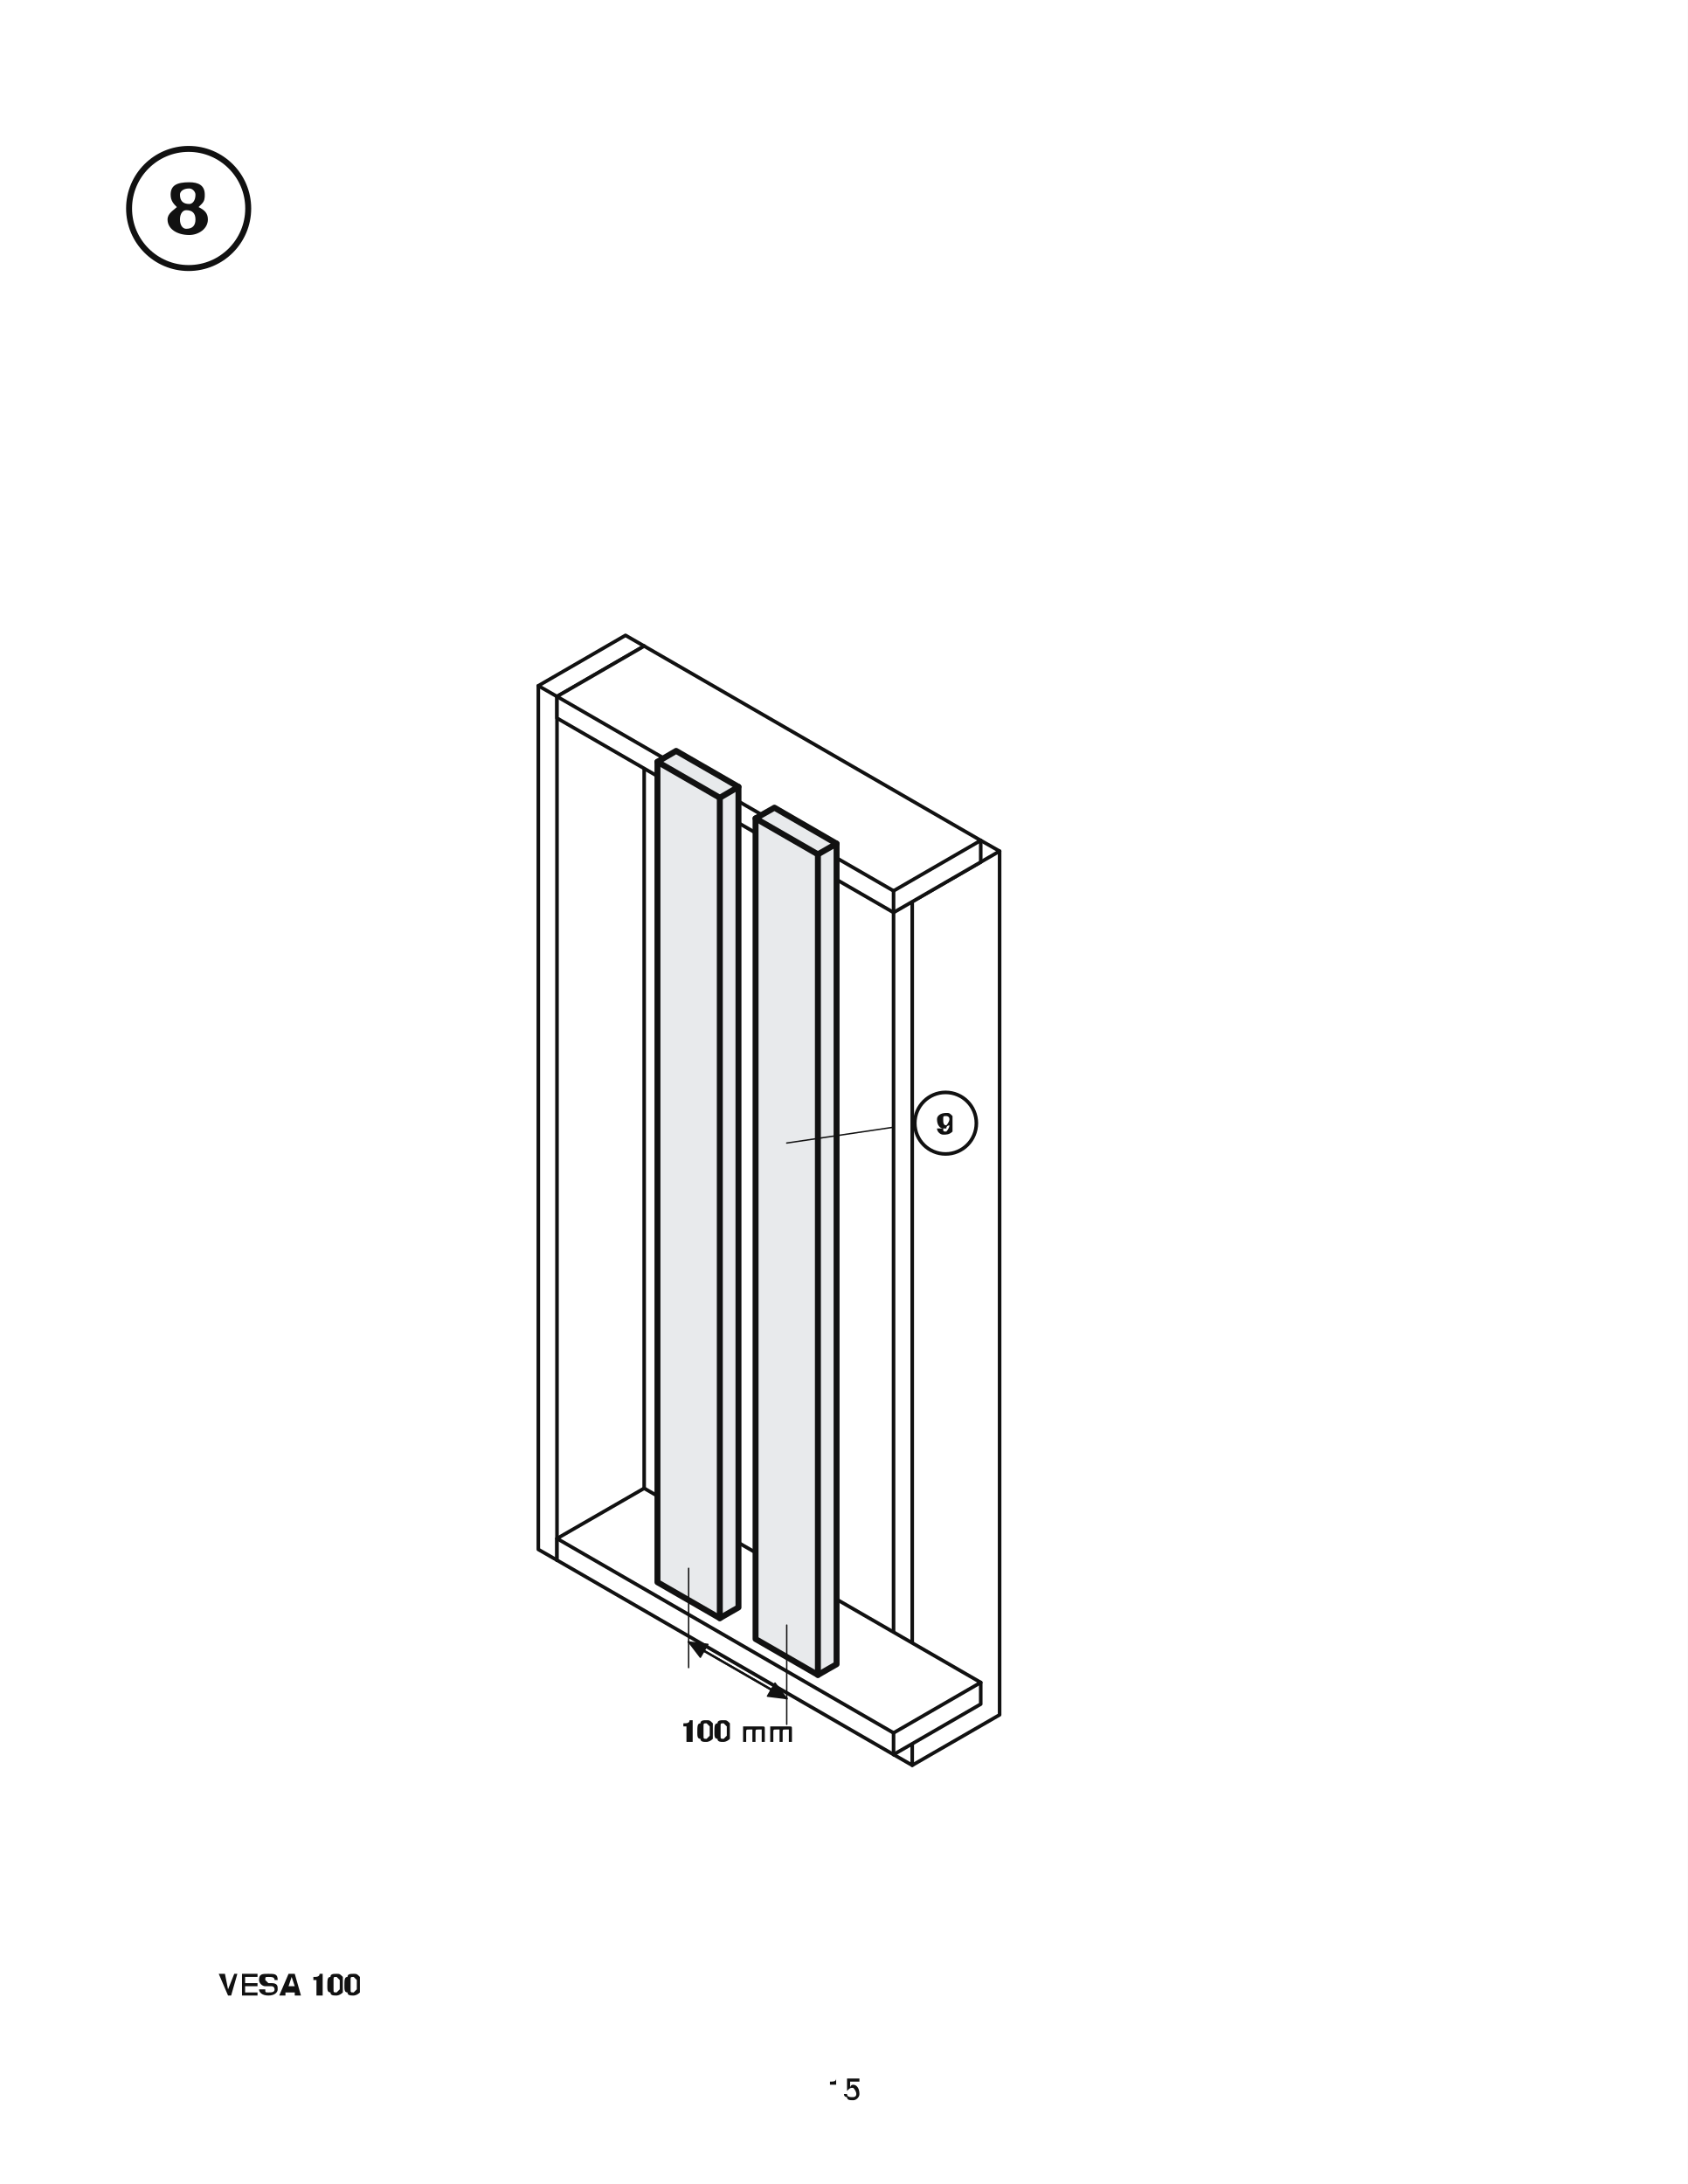
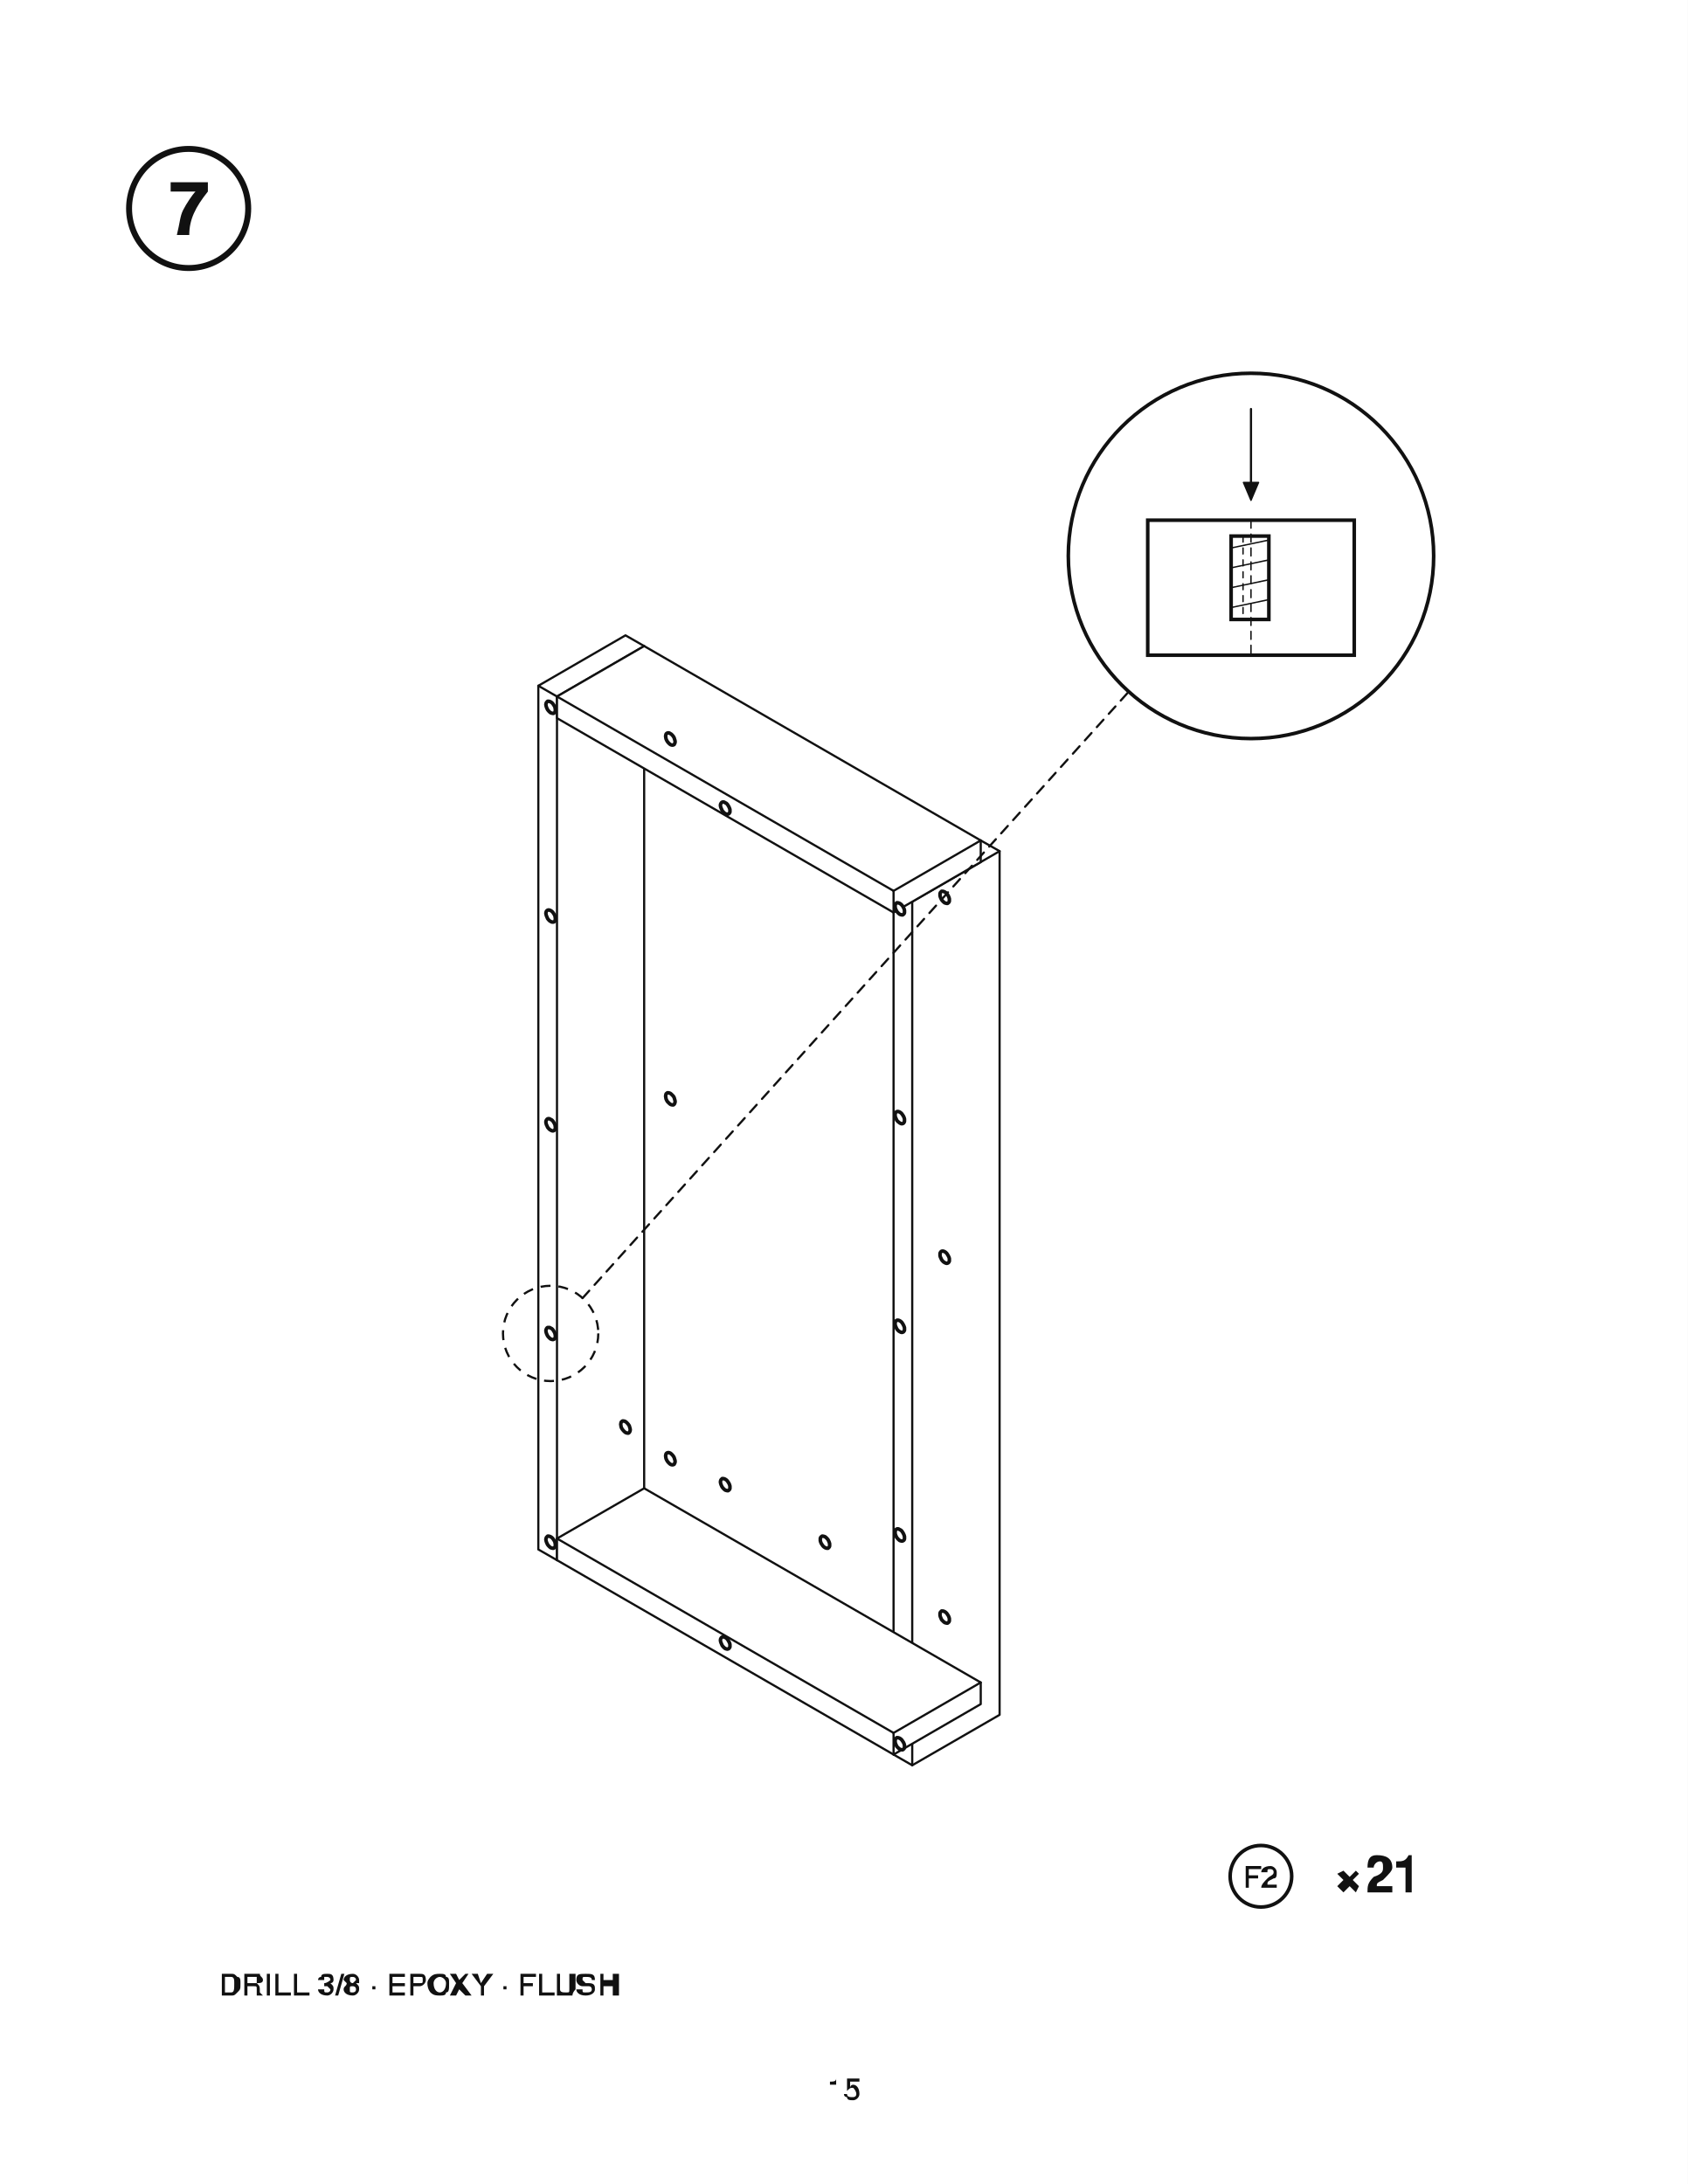
<svg xmlns="http://www.w3.org/2000/svg" width="8.5in" height="11.0in" viewBox="0 0 8.5 11.0">
  <rect width="8.5" height="11.0" fill="#FFFFFF" />
  <circle cx="0.95" cy="1.05" r="0.3" fill="#FFFFFF" stroke="#111111" stroke-width="0.03" />
-   <text x="0.95" y="1.185" font-family="Helvetica,Arial,sans-serif" font-size="0.38" font-weight="bold" text-anchor="middle" fill="#111111">8</text>
-   <path d="M 2.711 3.454 L 3.15 3.2 L 3.244 3.254 L 3.244 7.604 L 2.805 7.858 L 2.711 7.804 Z" fill="#FFFFFF" stroke="#111111" stroke-width="0.018" stroke-linejoin="round" stroke-linecap="round" />
-   <line x1="2.805" y1="3.508" x2="2.711" y2="3.454" stroke="#111111" stroke-width="0.018" stroke-linecap="round" />
-   <line x1="2.805" y1="3.508" x2="2.805" y2="7.858" stroke="#111111" stroke-width="0.018" stroke-linecap="round" />
-   <line x1="2.805" y1="3.508" x2="3.244" y2="3.254" stroke="#111111" stroke-width="0.018" stroke-linecap="round" />
-   <path d="M 4.5 4.487 L 4.939 4.233 L 5.034 4.287 L 5.034 8.637 L 4.594 8.891 L 4.5 8.837 Z" fill="#FFFFFF" stroke="#111111" stroke-width="0.018" stroke-linejoin="round" stroke-linecap="round" />
-   <line x1="4.594" y1="4.541" x2="4.5" y2="4.487" stroke="#111111" stroke-width="0.018" stroke-linecap="round" />
-   <line x1="4.594" y1="4.541" x2="4.594" y2="8.891" stroke="#111111" stroke-width="0.018" stroke-linecap="round" />
-   <line x1="4.594" y1="4.541" x2="5.034" y2="4.287" stroke="#111111" stroke-width="0.018" stroke-linecap="round" />
-   <path d="M 2.805 3.508 L 3.244 3.254 L 4.939 4.233 L 4.939 4.342 L 4.5 4.596 L 2.805 3.617 Z" fill="#FFFFFF" stroke="#111111" stroke-width="0.018" stroke-linejoin="round" stroke-linecap="round" />
-   <line x1="4.5" y1="4.487" x2="2.805" y2="3.508" stroke="#111111" stroke-width="0.018" stroke-linecap="round" />
-   <line x1="4.5" y1="4.487" x2="4.5" y2="4.596" stroke="#111111" stroke-width="0.018" stroke-linecap="round" />
-   <line x1="4.5" y1="4.487" x2="4.939" y2="4.233" stroke="#111111" stroke-width="0.018" stroke-linecap="round" />
-   <path d="M 2.805 7.749 L 3.244 7.496 L 4.939 8.474 L 4.939 8.583 L 4.5 8.837 L 2.805 7.858 Z" fill="#FFFFFF" stroke="#111111" stroke-width="0.018" stroke-linejoin="round" stroke-linecap="round" />
-   <line x1="4.5" y1="8.728" x2="2.805" y2="7.749" stroke="#111111" stroke-width="0.018" stroke-linecap="round" />
-   <line x1="4.5" y1="8.728" x2="4.5" y2="8.837" stroke="#111111" stroke-width="0.018" stroke-linecap="round" />
-   <line x1="4.5" y1="8.728" x2="4.939" y2="8.474" stroke="#111111" stroke-width="0.018" stroke-linecap="round" />
-   <path d="M 3.311 3.837 L 3.405 3.782 L 3.719 3.963 L 3.719 8.096 L 3.625 8.15 L 3.311 7.969 Z" fill="#E8EAEC" stroke="#111111" stroke-width="0.03" stroke-linejoin="round" stroke-linecap="round" />
-   <line x1="3.625" y1="4.018" x2="3.311" y2="3.837" stroke="#111111" stroke-width="0.03" stroke-linecap="round" />
-   <line x1="3.625" y1="4.018" x2="3.625" y2="8.15" stroke="#111111" stroke-width="0.03" stroke-linecap="round" />
-   <line x1="3.625" y1="4.018" x2="3.719" y2="3.963" stroke="#111111" stroke-width="0.03" stroke-linecap="round" />
-   <path d="M 3.805 4.122 L 3.9 4.068 L 4.213 4.249 L 4.213 8.382 L 4.119 8.436 L 3.805 8.255 Z" fill="#E8EAEC" stroke="#111111" stroke-width="0.03" stroke-linejoin="round" stroke-linecap="round" />
-   <line x1="4.119" y1="4.303" x2="3.805" y2="4.122" stroke="#111111" stroke-width="0.03" stroke-linecap="round" />
-   <line x1="4.119" y1="4.303" x2="4.119" y2="8.436" stroke="#111111" stroke-width="0.03" stroke-linecap="round" />
-   <line x1="4.119" y1="4.303" x2="4.213" y2="4.249" stroke="#111111" stroke-width="0.03" stroke-linecap="round" />
-   <circle cx="4.762" cy="5.657" r="0.155" fill="#FFFFFF" stroke="#111111" stroke-width="0.018" />
-   <text x="4.762" y="5.713" font-family="Helvetica,Arial,sans-serif" font-size="0.155" font-weight="bold" text-anchor="middle" fill="#111111">9</text>
-   <line x1="3.962" y1="5.757" x2="4.502" y2="5.677" stroke="#111111" stroke-width="0.007" stroke-linecap="round" />
-   <line x1="3.468" y1="8.399" x2="3.468" y2="7.899" stroke="#111111" stroke-width="0.007" stroke-linecap="round" />
-   <line x1="3.962" y1="8.685" x2="3.962" y2="8.185" stroke="#111111" stroke-width="0.007" stroke-linecap="round" />
-   <line x1="3.468" y1="8.27" x2="3.884" y2="8.51" stroke="#111111" stroke-width="0.011" stroke-linecap="round" />
-   <path d="M 3.962 8.555 L 3.865 8.543 L 3.903 8.477 Z" fill="#111111" stroke="#111111" stroke-width="0.007" stroke-linejoin="round" stroke-linecap="round" />
-   <line x1="3.962" y1="8.555" x2="3.546" y2="8.315" stroke="#111111" stroke-width="0.011" stroke-linecap="round" />
-   <path d="M 3.468 8.27 L 3.565 8.282 L 3.527 8.347 Z" fill="#111111" stroke="#111111" stroke-width="0.007" stroke-linejoin="round" stroke-linecap="round" />
-   <text x="3.715" y="8.772" font-family="Helvetica,Arial,sans-serif" font-size="0.155" font-weight="bold" text-anchor="middle" fill="#111111">100 mm</text>
-   <text x="1.1" y="10.05" font-family="Helvetica,Arial,sans-serif" font-size="0.155" font-weight="bold" text-anchor="start" fill="#111111">VESA 100</text>
+   <text x="0.95" y="1.185" font-family="Helvetica,Arial,sans-serif" font-size="0.38" font-weight="bold" text-anchor="middle" fill="#111111">7</text>
+   <path d="M 2.711 3.454 L 3.15 3.2 L 3.244 3.254 L 3.244 7.604 L 2.805 7.858 L 2.711 7.804 Z" fill="#FFFFFF" stroke="#111111" stroke-width="0.011" stroke-linejoin="round" stroke-linecap="round" />
+   <line x1="2.805" y1="3.508" x2="2.711" y2="3.454" stroke="#111111" stroke-width="0.011" stroke-linecap="round" />
+   <line x1="2.805" y1="3.508" x2="2.805" y2="7.858" stroke="#111111" stroke-width="0.011" stroke-linecap="round" />
+   <line x1="2.805" y1="3.508" x2="3.244" y2="3.254" stroke="#111111" stroke-width="0.011" stroke-linecap="round" />
+   <path d="M 4.5 4.487 L 4.939 4.233 L 5.034 4.287 L 5.034 8.637 L 4.594 8.891 L 4.5 8.837 Z" fill="#FFFFFF" stroke="#111111" stroke-width="0.011" stroke-linejoin="round" stroke-linecap="round" />
+   <line x1="4.594" y1="4.541" x2="4.5" y2="4.487" stroke="#111111" stroke-width="0.011" stroke-linecap="round" />
+   <line x1="4.594" y1="4.541" x2="4.594" y2="8.891" stroke="#111111" stroke-width="0.011" stroke-linecap="round" />
+   <line x1="4.594" y1="4.541" x2="5.034" y2="4.287" stroke="#111111" stroke-width="0.011" stroke-linecap="round" />
+   <path d="M 2.805 3.508 L 3.244 3.254 L 4.939 4.233 L 4.939 4.342 L 4.5 4.596 L 2.805 3.617 Z" fill="#FFFFFF" stroke="#111111" stroke-width="0.011" stroke-linejoin="round" stroke-linecap="round" />
+   <line x1="4.5" y1="4.487" x2="2.805" y2="3.508" stroke="#111111" stroke-width="0.011" stroke-linecap="round" />
+   <line x1="4.5" y1="4.487" x2="4.5" y2="4.596" stroke="#111111" stroke-width="0.011" stroke-linecap="round" />
+   <line x1="4.5" y1="4.487" x2="4.939" y2="4.233" stroke="#111111" stroke-width="0.011" stroke-linecap="round" />
+   <path d="M 2.805 7.749 L 3.244 7.496 L 4.939 8.474 L 4.939 8.583 L 4.5 8.837 L 2.805 7.858 Z" fill="#FFFFFF" stroke="#111111" stroke-width="0.011" stroke-linejoin="round" stroke-linecap="round" />
+   <line x1="4.5" y1="8.728" x2="2.805" y2="7.749" stroke="#111111" stroke-width="0.011" stroke-linecap="round" />
+   <line x1="4.5" y1="8.728" x2="4.5" y2="8.837" stroke="#111111" stroke-width="0.011" stroke-linecap="round" />
+   <line x1="4.5" y1="8.728" x2="4.939" y2="8.474" stroke="#111111" stroke-width="0.011" stroke-linecap="round" />
+   <path d="M 2.797 3.576 L 2.796 3.57 L 2.795 3.563 L 2.792 3.556 L 2.788 3.55 L 2.784 3.544 L 2.779 3.539 L 2.773 3.535 L 2.768 3.533 L 2.763 3.532 L 2.758 3.532 L 2.755 3.535 L 2.752 3.538 L 2.75 3.543 L 2.749 3.549 L 2.75 3.555 L 2.752 3.562 L 2.755 3.569 L 2.758 3.575 L 2.763 3.581 L 2.768 3.586 L 2.773 3.59 L 2.779 3.592 L 2.784 3.593 L 2.788 3.593 L 2.792 3.59 L 2.795 3.587 L 2.796 3.582 Z" fill="#FFFFFF" stroke="#111111" stroke-width="0.018" stroke-linejoin="round" stroke-linecap="round" />
+   <path d="M 2.797 4.628 L 2.796 4.621 L 2.795 4.614 L 2.792 4.607 L 2.788 4.601 L 2.784 4.595 L 2.779 4.59 L 2.773 4.586 L 2.768 4.584 L 2.763 4.583 L 2.758 4.584 L 2.755 4.586 L 2.752 4.589 L 2.75 4.594 L 2.749 4.6 L 2.75 4.606 L 2.752 4.613 L 2.755 4.62 L 2.758 4.627 L 2.763 4.633 L 2.768 4.638 L 2.773 4.641 L 2.779 4.644 L 2.784 4.644 L 2.788 4.644 L 2.792 4.642 L 2.795 4.638 L 2.796 4.633 Z" fill="#FFFFFF" stroke="#111111" stroke-width="0.018" stroke-linejoin="round" stroke-linecap="round" />
+   <path d="M 2.797 5.679 L 2.796 5.672 L 2.795 5.665 L 2.792 5.659 L 2.788 5.652 L 2.784 5.646 L 2.779 5.641 L 2.773 5.638 L 2.768 5.635 L 2.763 5.634 L 2.758 5.635 L 2.755 5.637 L 2.752 5.641 L 2.75 5.645 L 2.749 5.651 L 2.75 5.658 L 2.752 5.665 L 2.755 5.671 L 2.758 5.678 L 2.763 5.684 L 2.768 5.689 L 2.773 5.692 L 2.779 5.695 L 2.784 5.696 L 2.788 5.695 L 2.792 5.693 L 2.795 5.689 L 2.796 5.685 Z" fill="#FFFFFF" stroke="#111111" stroke-width="0.018" stroke-linejoin="round" stroke-linecap="round" />
+   <path d="M 2.797 6.73 L 2.796 6.723 L 2.795 6.717 L 2.792 6.71 L 2.788 6.703 L 2.784 6.697 L 2.779 6.692 L 2.773 6.689 L 2.768 6.686 L 2.763 6.686 L 2.758 6.686 L 2.755 6.688 L 2.752 6.692 L 2.75 6.697 L 2.749 6.702 L 2.75 6.709 L 2.752 6.716 L 2.755 6.723 L 2.758 6.729 L 2.763 6.735 L 2.768 6.74 L 2.773 6.744 L 2.779 6.746 L 2.784 6.747 L 2.788 6.746 L 2.792 6.744 L 2.795 6.741 L 2.796 6.736 Z" fill="#FFFFFF" stroke="#111111" stroke-width="0.018" stroke-linejoin="round" stroke-linecap="round" />
+   <path d="M 2.797 7.781 L 2.796 7.775 L 2.795 7.768 L 2.792 7.761 L 2.788 7.755 L 2.784 7.749 L 2.779 7.744 L 2.773 7.74 L 2.768 7.738 L 2.763 7.737 L 2.758 7.737 L 2.755 7.74 L 2.752 7.743 L 2.75 7.748 L 2.749 7.754 L 2.75 7.76 L 2.752 7.767 L 2.755 7.774 L 2.758 7.78 L 2.763 7.786 L 2.768 7.791 L 2.773 7.795 L 2.779 7.797 L 2.784 7.798 L 2.788 7.798 L 2.792 7.795 L 2.795 7.792 L 2.796 7.787 Z" fill="#FFFFFF" stroke="#111111" stroke-width="0.018" stroke-linejoin="round" stroke-linecap="round" />
+   <path d="M 4.555 4.591 L 4.555 4.585 L 4.553 4.578 L 4.55 4.571 L 4.546 4.564 L 4.542 4.559 L 4.537 4.554 L 4.531 4.55 L 4.526 4.548 L 4.521 4.547 L 4.516 4.547 L 4.513 4.55 L 4.51 4.553 L 4.508 4.558 L 4.508 4.564 L 4.508 4.57 L 4.51 4.577 L 4.513 4.584 L 4.516 4.59 L 4.521 4.596 L 4.526 4.601 L 4.531 4.605 L 4.537 4.607 L 4.542 4.608 L 4.546 4.608 L 4.55 4.605 L 4.553 4.602 L 4.555 4.597 Z" fill="#FFFFFF" stroke="#111111" stroke-width="0.018" stroke-linejoin="round" stroke-linecap="round" />
+   <path d="M 4.555 5.643 L 4.555 5.636 L 4.553 5.629 L 4.55 5.622 L 4.546 5.616 L 4.542 5.61 L 4.537 5.605 L 4.531 5.601 L 4.526 5.599 L 4.521 5.598 L 4.516 5.599 L 4.513 5.601 L 4.51 5.604 L 4.508 5.609 L 4.508 5.615 L 4.508 5.622 L 4.51 5.628 L 4.513 5.635 L 4.516 5.642 L 4.521 5.648 L 4.526 5.652 L 4.531 5.656 L 4.537 5.659 L 4.542 5.66 L 4.546 5.659 L 4.55 5.657 L 4.553 5.653 L 4.555 5.648 Z" fill="#FFFFFF" stroke="#111111" stroke-width="0.018" stroke-linejoin="round" stroke-linecap="round" />
+   <path d="M 4.555 6.694 L 4.555 6.687 L 4.553 6.681 L 4.55 6.674 L 4.546 6.667 L 4.542 6.661 L 4.537 6.656 L 4.531 6.652 L 4.526 6.65 L 4.521 6.649 L 4.516 6.65 L 4.513 6.652 L 4.51 6.656 L 4.508 6.66 L 4.508 6.666 L 4.508 6.673 L 4.51 6.679 L 4.513 6.686 L 4.516 6.693 L 4.521 6.699 L 4.526 6.704 L 4.531 6.707 L 4.537 6.71 L 4.542 6.711 L 4.546 6.71 L 4.55 6.708 L 4.553 6.704 L 4.555 6.7 Z" fill="#FFFFFF" stroke="#111111" stroke-width="0.018" stroke-linejoin="round" stroke-linecap="round" />
+   <path d="M 4.555 7.745 L 4.555 7.739 L 4.553 7.732 L 4.55 7.725 L 4.546 7.718 L 4.542 7.712 L 4.537 7.707 L 4.531 7.704 L 4.526 7.701 L 4.521 7.7 L 4.516 7.701 L 4.513 7.703 L 4.51 7.707 L 4.508 7.712 L 4.508 7.718 L 4.508 7.724 L 4.51 7.731 L 4.513 7.738 L 4.516 7.744 L 4.521 7.75 L 4.526 7.755 L 4.531 7.759 L 4.537 7.761 L 4.542 7.762 L 4.546 7.761 L 4.55 7.759 L 4.553 7.756 L 4.555 7.751 Z" fill="#FFFFFF" stroke="#111111" stroke-width="0.018" stroke-linejoin="round" stroke-linecap="round" />
+   <path d="M 4.555 8.796 L 4.555 8.79 L 4.553 8.783 L 4.55 8.776 L 4.546 8.77 L 4.542 8.764 L 4.537 8.759 L 4.531 8.755 L 4.526 8.753 L 4.521 8.752 L 4.516 8.752 L 4.513 8.755 L 4.51 8.758 L 4.508 8.763 L 4.508 8.769 L 4.508 8.775 L 4.51 8.782 L 4.513 8.789 L 4.516 8.796 L 4.521 8.801 L 4.526 8.806 L 4.531 8.81 L 4.537 8.812 L 4.542 8.813 L 4.546 8.813 L 4.55 8.81 L 4.553 8.807 L 4.555 8.802 Z" fill="#FFFFFF" stroke="#111111" stroke-width="0.018" stroke-linejoin="round" stroke-linecap="round" />
+   <path d="M 3.676 4.084 L 3.676 4.077 L 3.674 4.071 L 3.671 4.064 L 3.667 4.057 L 3.663 4.051 L 3.658 4.046 L 3.652 4.043 L 3.647 4.04 L 3.642 4.039 L 3.637 4.04 L 3.634 4.042 L 3.631 4.046 L 3.629 4.05 L 3.628 4.056 L 3.629 4.063 L 3.631 4.069 L 3.634 4.076 L 3.637 4.083 L 3.642 4.089 L 3.647 4.094 L 3.652 4.098 L 3.658 4.1 L 3.663 4.101 L 3.667 4.1 L 3.671 4.098 L 3.674 4.094 L 3.676 4.09 Z" fill="#FFFFFF" stroke="#111111" stroke-width="0.018" stroke-linejoin="round" stroke-linecap="round" />
+   <path d="M 3.676 8.289 L 3.676 8.282 L 3.674 8.275 L 3.671 8.269 L 3.667 8.262 L 3.663 8.256 L 3.658 8.251 L 3.652 8.247 L 3.647 8.245 L 3.642 8.244 L 3.637 8.245 L 3.634 8.247 L 3.631 8.251 L 3.629 8.255 L 3.628 8.261 L 3.629 8.268 L 3.631 8.274 L 3.634 8.281 L 3.637 8.288 L 3.642 8.294 L 3.647 8.299 L 3.652 8.303 L 3.658 8.305 L 3.663 8.306 L 3.667 8.305 L 3.671 8.303 L 3.674 8.299 L 3.676 8.295 Z" fill="#FFFFFF" stroke="#111111" stroke-width="0.018" stroke-linejoin="round" stroke-linecap="round" />
+   <path d="M 3.174 7.201 L 3.173 7.195 L 3.171 7.188 L 3.169 7.181 L 3.165 7.175 L 3.16 7.169 L 3.155 7.164 L 3.15 7.16 L 3.145 7.158 L 3.14 7.157 L 3.135 7.157 L 3.131 7.16 L 3.128 7.163 L 3.127 7.168 L 3.126 7.174 L 3.127 7.18 L 3.128 7.187 L 3.131 7.194 L 3.135 7.2 L 3.14 7.206 L 3.145 7.211 L 3.15 7.215 L 3.155 7.217 L 3.16 7.218 L 3.165 7.218 L 3.169 7.215 L 3.171 7.212 L 3.173 7.207 Z" fill="#FFFFFF" stroke="#111111" stroke-width="0.018" stroke-linejoin="round" stroke-linecap="round" />
+   <path d="M 3.676 7.491 L 3.676 7.485 L 3.674 7.478 L 3.671 7.471 L 3.667 7.465 L 3.663 7.459 L 3.658 7.454 L 3.652 7.45 L 3.647 7.448 L 3.642 7.447 L 3.637 7.447 L 3.634 7.45 L 3.631 7.453 L 3.629 7.458 L 3.628 7.464 L 3.629 7.47 L 3.631 7.477 L 3.634 7.484 L 3.637 7.49 L 3.642 7.496 L 3.647 7.501 L 3.652 7.505 L 3.658 7.507 L 3.663 7.508 L 3.667 7.508 L 3.671 7.505 L 3.674 7.502 L 3.676 7.497 Z" fill="#FFFFFF" stroke="#111111" stroke-width="0.018" stroke-linejoin="round" stroke-linecap="round" />
+   <path d="M 4.178 7.781 L 4.178 7.775 L 4.176 7.768 L 4.173 7.761 L 4.17 7.755 L 4.165 7.749 L 4.16 7.744 L 4.155 7.74 L 4.149 7.738 L 4.144 7.737 L 4.14 7.737 L 4.136 7.74 L 4.133 7.743 L 4.131 7.748 L 4.131 7.754 L 4.131 7.76 L 4.133 7.767 L 4.136 7.774 L 4.14 7.78 L 4.144 7.786 L 4.149 7.791 L 4.155 7.795 L 4.16 7.797 L 4.165 7.798 L 4.17 7.798 L 4.173 7.795 L 4.176 7.792 L 4.178 7.787 Z" fill="#FFFFFF" stroke="#111111" stroke-width="0.018" stroke-linejoin="round" stroke-linecap="round" />
+   <path d="M 3.4 7.361 L 3.399 7.354 L 3.397 7.348 L 3.395 7.341 L 3.391 7.334 L 3.386 7.328 L 3.381 7.323 L 3.376 7.319 L 3.371 7.317 L 3.366 7.316 L 3.361 7.317 L 3.357 7.319 L 3.354 7.323 L 3.353 7.327 L 3.352 7.333 L 3.353 7.34 L 3.354 7.346 L 3.357 7.353 L 3.361 7.36 L 3.366 7.366 L 3.371 7.371 L 3.376 7.375 L 3.381 7.377 L 3.386 7.378 L 3.391 7.377 L 3.395 7.375 L 3.397 7.371 L 3.399 7.367 Z" fill="#FFFFFF" stroke="#111111" stroke-width="0.018" stroke-linejoin="round" stroke-linecap="round" />
+   <path d="M 3.4 5.548 L 3.399 5.542 L 3.397 5.535 L 3.395 5.528 L 3.391 5.521 L 3.386 5.516 L 3.381 5.511 L 3.376 5.507 L 3.371 5.505 L 3.366 5.504 L 3.361 5.504 L 3.357 5.507 L 3.354 5.51 L 3.353 5.515 L 3.352 5.521 L 3.353 5.527 L 3.354 5.534 L 3.357 5.541 L 3.361 5.548 L 3.366 5.553 L 3.371 5.558 L 3.376 5.562 L 3.381 5.564 L 3.386 5.565 L 3.391 5.565 L 3.395 5.562 L 3.397 5.559 L 3.399 5.554 Z" fill="#FFFFFF" stroke="#111111" stroke-width="0.018" stroke-linejoin="round" stroke-linecap="round" />
+   <path d="M 3.4 3.736 L 3.399 3.729 L 3.397 3.723 L 3.395 3.716 L 3.391 3.709 L 3.386 3.703 L 3.381 3.698 L 3.376 3.695 L 3.371 3.692 L 3.366 3.691 L 3.361 3.692 L 3.357 3.694 L 3.354 3.698 L 3.353 3.702 L 3.352 3.708 L 3.353 3.715 L 3.354 3.721 L 3.357 3.728 L 3.361 3.735 L 3.366 3.741 L 3.371 3.746 L 3.376 3.75 L 3.381 3.752 L 3.386 3.753 L 3.391 3.752 L 3.395 3.75 L 3.397 3.746 L 3.399 3.742 Z" fill="#FFFFFF" stroke="#111111" stroke-width="0.018" stroke-linejoin="round" stroke-linecap="round" />
+   <path d="M 4.781 8.158 L 4.781 8.152 L 4.779 8.145 L 4.776 8.138 L 4.772 8.132 L 4.768 8.126 L 4.763 8.121 L 4.757 8.117 L 4.752 8.115 L 4.747 8.114 L 4.742 8.114 L 4.739 8.117 L 4.736 8.12 L 4.734 8.125 L 4.734 8.131 L 4.734 8.137 L 4.736 8.144 L 4.739 8.151 L 4.742 8.158 L 4.747 8.163 L 4.752 8.168 L 4.757 8.172 L 4.763 8.174 L 4.768 8.175 L 4.772 8.175 L 4.776 8.172 L 4.779 8.169 L 4.781 8.164 Z" fill="#FFFFFF" stroke="#111111" stroke-width="0.018" stroke-linejoin="round" stroke-linecap="round" />
+   <path d="M 4.781 6.346 L 4.781 6.339 L 4.779 6.332 L 4.776 6.326 L 4.772 6.319 L 4.768 6.313 L 4.763 6.308 L 4.757 6.304 L 4.752 6.302 L 4.747 6.301 L 4.742 6.302 L 4.739 6.304 L 4.736 6.308 L 4.734 6.312 L 4.734 6.318 L 4.734 6.325 L 4.736 6.332 L 4.739 6.338 L 4.742 6.345 L 4.747 6.351 L 4.752 6.356 L 4.757 6.359 L 4.763 6.362 L 4.768 6.363 L 4.772 6.362 L 4.776 6.36 L 4.779 6.356 L 4.781 6.352 Z" fill="#FFFFFF" stroke="#111111" stroke-width="0.018" stroke-linejoin="round" stroke-linecap="round" />
+   <path d="M 4.781 4.533 L 4.781 4.527 L 4.779 4.52 L 4.776 4.513 L 4.772 4.506 L 4.768 4.501 L 4.763 4.496 L 4.757 4.492 L 4.752 4.49 L 4.747 4.489 L 4.742 4.489 L 4.739 4.492 L 4.736 4.495 L 4.734 4.5 L 4.734 4.506 L 4.734 4.512 L 4.736 4.519 L 4.739 4.526 L 4.742 4.532 L 4.747 4.538 L 4.752 4.543 L 4.757 4.547 L 4.763 4.549 L 4.768 4.55 L 4.772 4.55 L 4.776 4.547 L 4.779 4.544 L 4.781 4.539 Z" fill="#FFFFFF" stroke="#111111" stroke-width="0.018" stroke-linejoin="round" stroke-linecap="round" />
+   <circle cx="6.35" cy="9.45" r="0.155" fill="#FFFFFF" stroke="#111111" stroke-width="0.018" />
+   <text x="6.35" y="9.506" font-family="Helvetica,Arial,sans-serif" font-size="0.155" font-weight="bold" text-anchor="middle" fill="#111111">F2</text>
+   <text x="6.72" y="9.53" font-family="Helvetica,Arial,sans-serif" font-size="0.26" font-weight="bold" text-anchor="start" fill="#111111">×21</text>
+   <circle cx="2.773" cy="6.716" r="0.24" fill="none" stroke="#111111" stroke-width="0.011" stroke-dasharray="0.05 0.04" />
+   <line x1="2.934" y1="6.538" x2="5.684" y2="3.484" stroke="#111111" stroke-width="0.011" stroke-linecap="round" stroke-dasharray="0.05 0.04" />
+   <circle cx="6.3" cy="2.8" r="0.92" fill="#FFFFFF" stroke="#111111" stroke-width="0.018" />
+   <rect x="5.78" y="2.62" width="1.04" height="0.68" rx="0" fill="none" stroke="#111111" stroke-width="0.018" />
+   <line x1="6.3" y1="2.62" x2="6.3" y2="3.3" stroke="#111111" stroke-width="0.007" stroke-linecap="round" stroke-dasharray="0.04 0.03" />
+   <rect x="6.2" y="2.7" width="0.19" height="0.42" rx="0" fill="none" stroke="#111111" stroke-width="0.018" />
+   <line x1="6.2" y1="2.76" x2="6.39" y2="2.72" stroke="#111111" stroke-width="0.007" stroke-linecap="round" />
+   <line x1="6.2" y1="2.86" x2="6.39" y2="2.82" stroke="#111111" stroke-width="0.007" stroke-linecap="round" />
+   <line x1="6.2" y1="2.96" x2="6.39" y2="2.92" stroke="#111111" stroke-width="0.007" stroke-linecap="round" />
+   <line x1="6.2" y1="3.06" x2="6.39" y2="3.02" stroke="#111111" stroke-width="0.007" stroke-linecap="round" />
+   <line x1="6.26" y1="2.7" x2="6.26" y2="3.12" stroke="#111111" stroke-width="0.007" stroke-linecap="round" stroke-dasharray="0.03 0.03" />
+   <line x1="6.3" y1="2.06" x2="6.3" y2="2.43" stroke="#111111" stroke-width="0.011" stroke-linecap="round" />
+   <path d="M 6.3 2.52 L 6.262 2.43 L 6.338 2.43 Z" fill="#111111" stroke="#111111" stroke-width="0.007" stroke-linejoin="round" stroke-linecap="round" />
+   <text x="1.1" y="10.05" font-family="Helvetica,Arial,sans-serif" font-size="0.155" font-weight="bold" text-anchor="start" fill="#111111">DRILL 3/8  ·  EPOXY  ·  FLUSH</text>
  <text x="4.25" y="10.58" font-family="Helvetica,Arial,sans-serif" font-size="0.15" font-weight="normal" text-anchor="middle" fill="#111111">15</text>
</svg>
